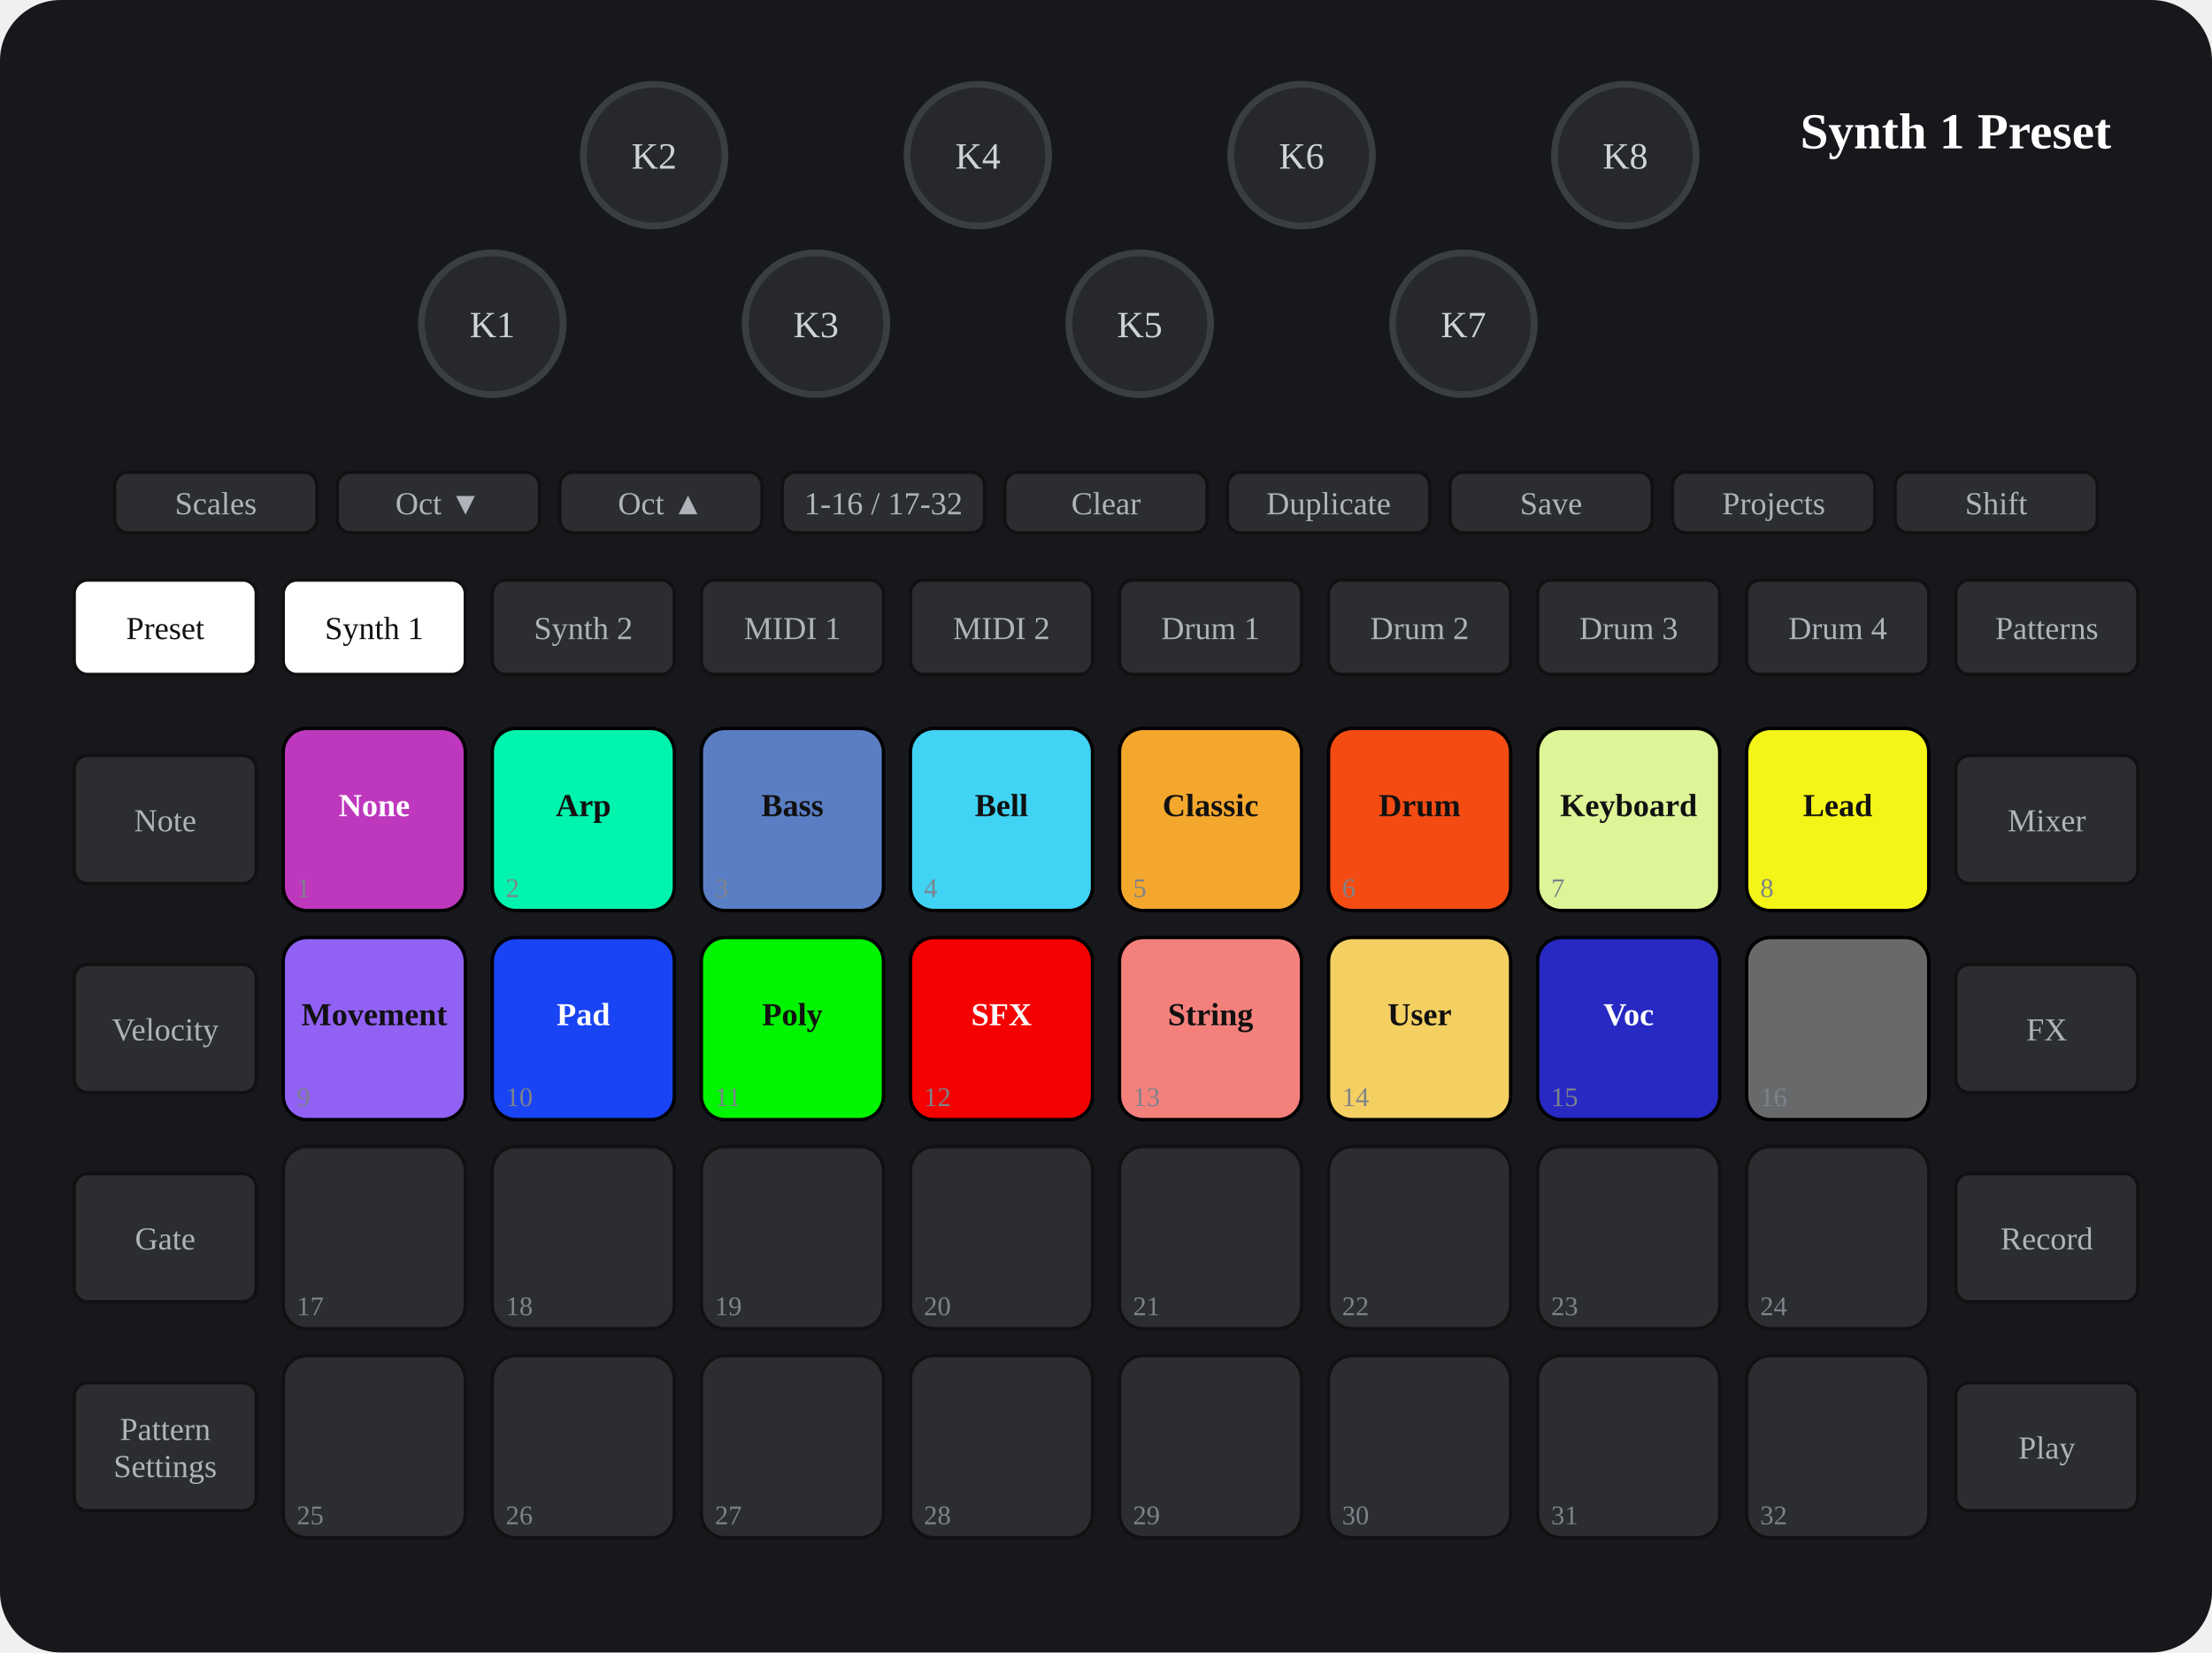
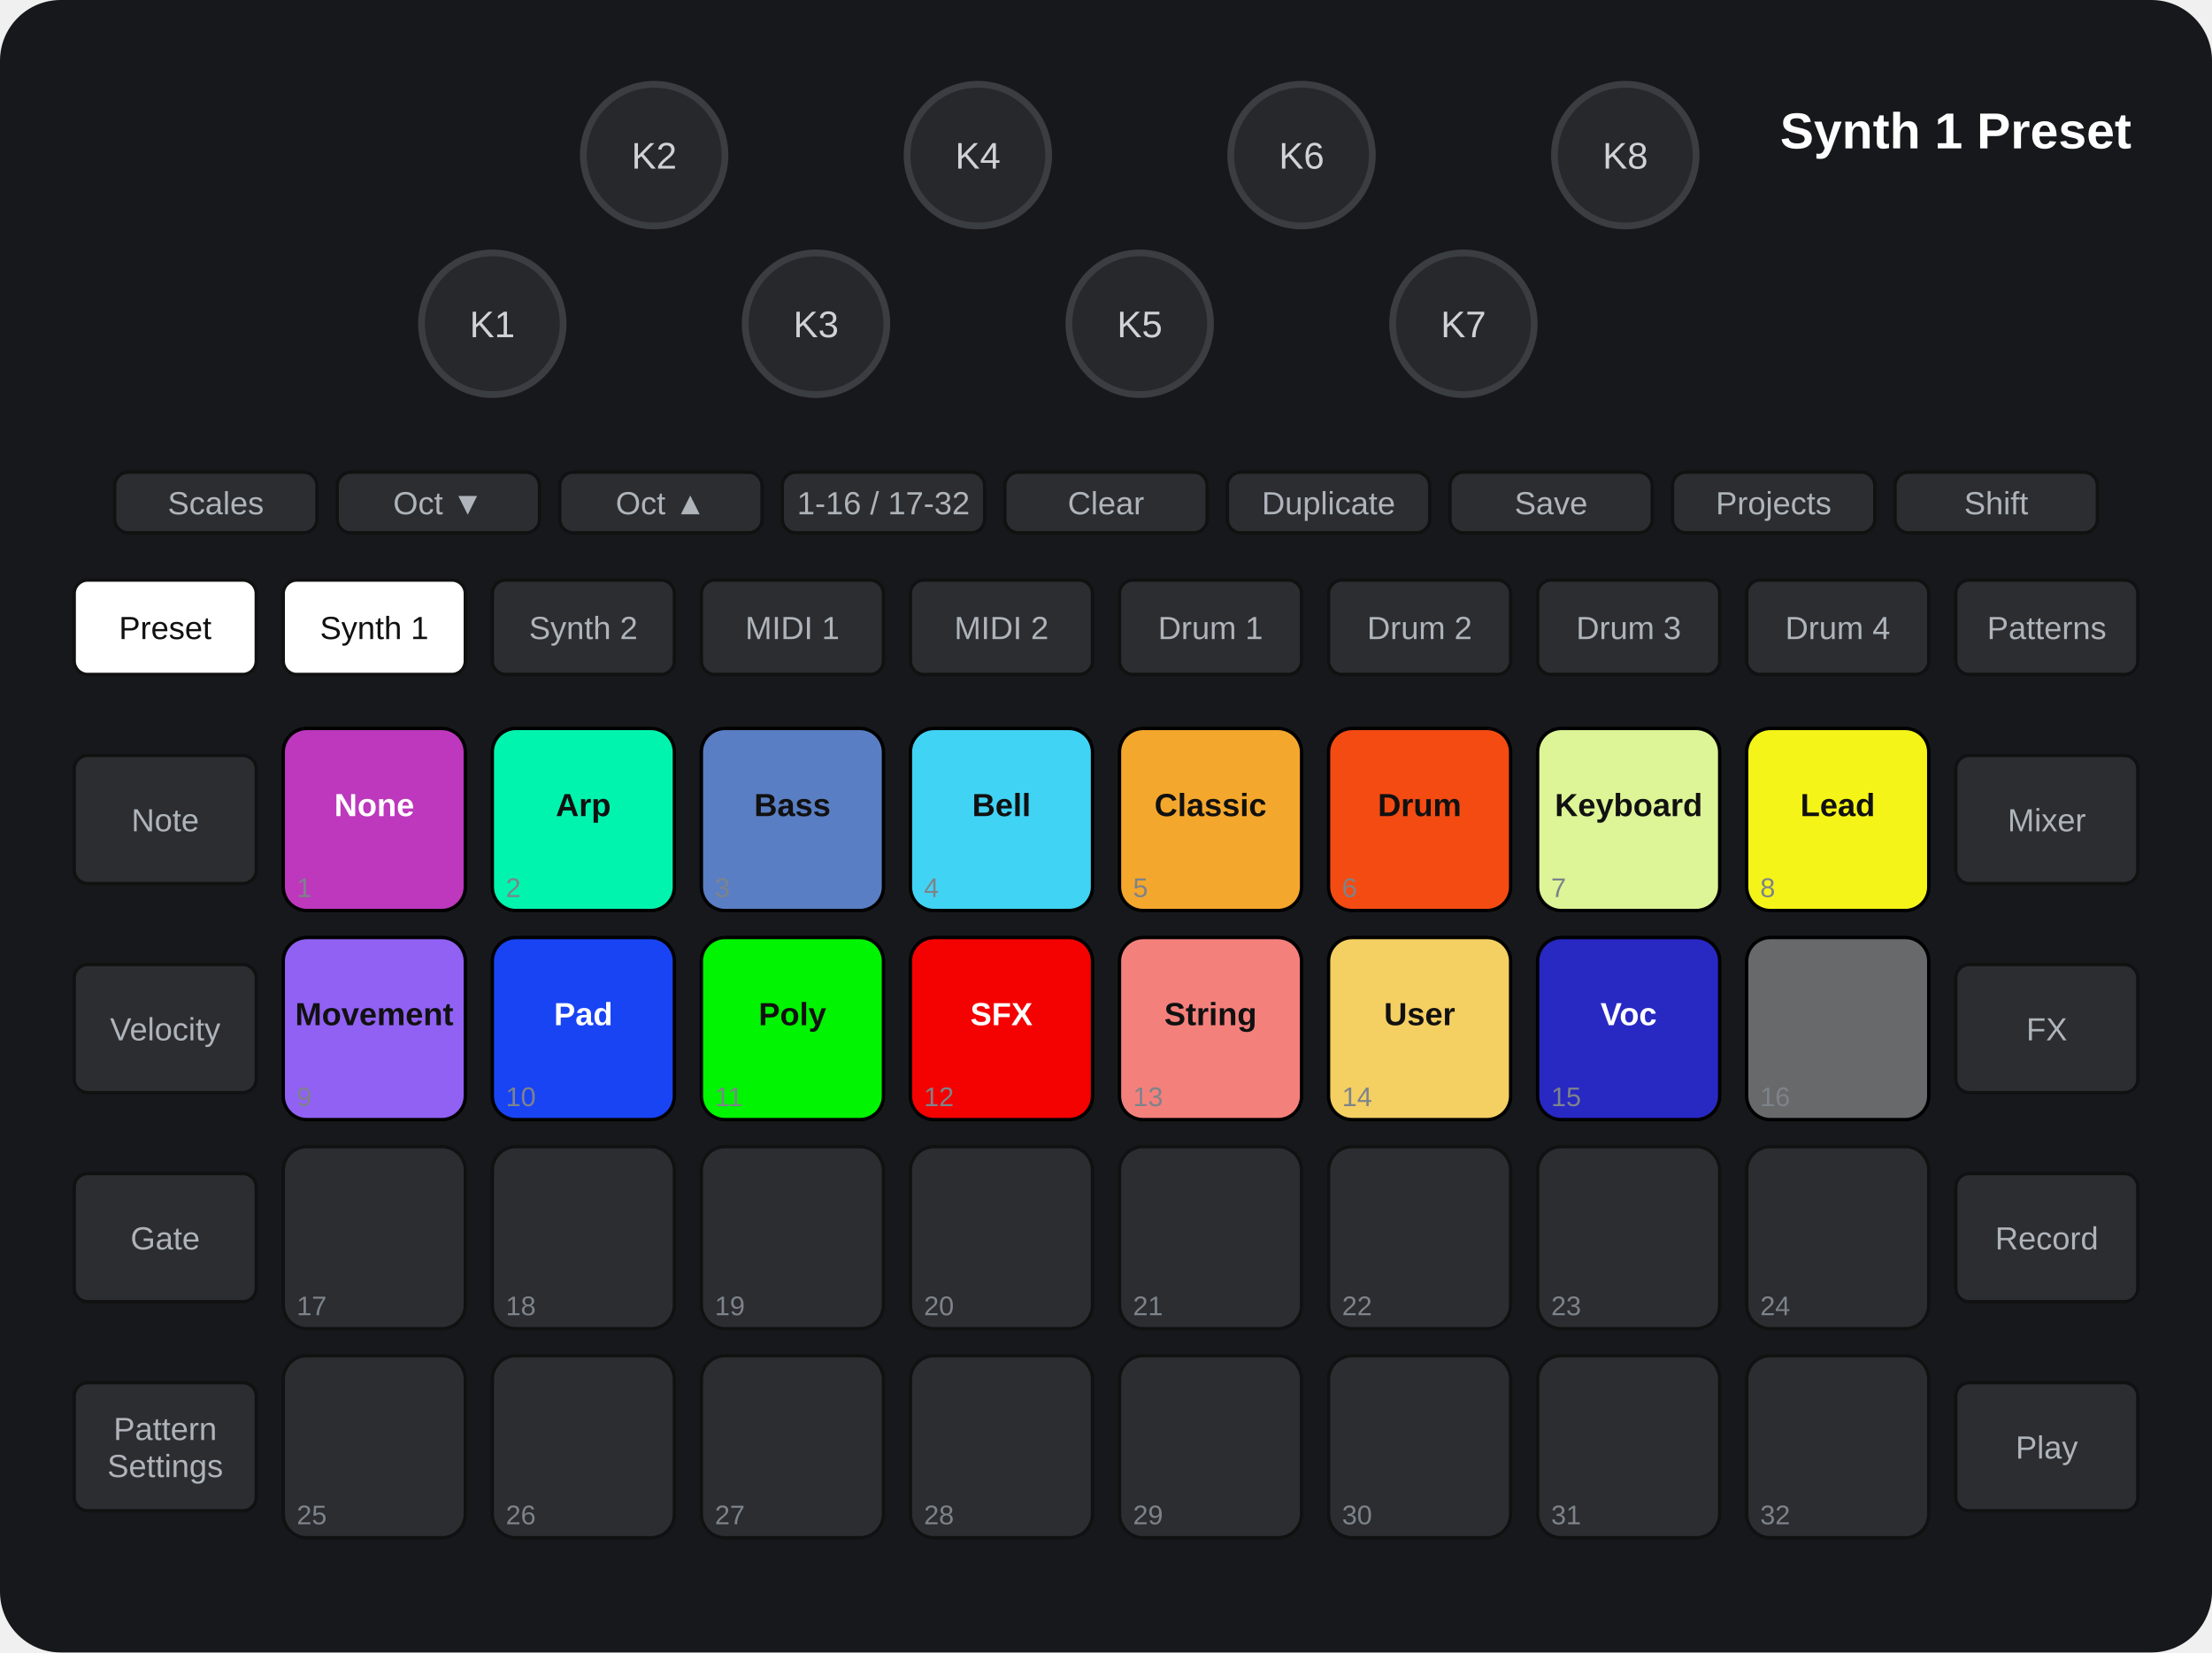
- <svg xmlns="http://www.w3.org/2000/svg" viewBox="0 0 656 490" role="img" aria-label="Beta 5.56 only: Synth 1's Preset view with one patch of each Components category; pad 1 = None (the track's colour), pad 16 = an empty slot (dim white).">
+ <svg xmlns="http://www.w3.org/2000/svg" viewBox="0 0 656 490" role="img" aria-label="Beta 5.64 only: Synth 1's Preset view with one patch of each Components category; pad 1 = None (the track's colour), pad 16 = an empty slot (dim white)." font-family="Arial, Helvetica, sans-serif">
  <rect x="0" y="0" width="656" height="490" rx="18" fill="#17181b" />
  <circle cx="146" cy="96" r="21" fill="#26282c" stroke="#3a3d42" stroke-width="2" />
  <text x="146" y="100" font-size="11" fill="#cfd3d8" text-anchor="middle">K1</text>
  <circle cx="194" cy="46" r="21" fill="#26282c" stroke="#3a3d42" stroke-width="2" />
  <text x="194" y="50" font-size="11" fill="#cfd3d8" text-anchor="middle">K2</text>
  <circle cx="242" cy="96" r="21" fill="#26282c" stroke="#3a3d42" stroke-width="2" />
  <text x="242" y="100" font-size="11" fill="#cfd3d8" text-anchor="middle">K3</text>
  <circle cx="290" cy="46" r="21" fill="#26282c" stroke="#3a3d42" stroke-width="2" />
  <text x="290" y="50" font-size="11" fill="#cfd3d8" text-anchor="middle">K4</text>
  <circle cx="338" cy="96" r="21" fill="#26282c" stroke="#3a3d42" stroke-width="2" />
  <text x="338" y="100" font-size="11" fill="#cfd3d8" text-anchor="middle">K5</text>
  <circle cx="386" cy="46" r="21" fill="#26282c" stroke="#3a3d42" stroke-width="2" />
  <text x="386" y="50" font-size="11" fill="#cfd3d8" text-anchor="middle">K6</text>
  <circle cx="434" cy="96" r="21" fill="#26282c" stroke="#3a3d42" stroke-width="2" />
  <text x="434" y="100" font-size="11" fill="#cfd3d8" text-anchor="middle">K7</text>
  <circle cx="482" cy="46" r="21" fill="#26282c" stroke="#3a3d42" stroke-width="2" />
  <text x="482" y="50" font-size="11" fill="#cfd3d8" text-anchor="middle">K8</text>
  <text x="580" y="44" font-size="15" font-weight="bold" fill="#ffffff" text-anchor="middle">Synth 1 Preset</text>
  <rect x="34" y="140" width="60" height="18" rx="4" fill="#2b2d31" stroke="#111" />
  <text x="64.0" y="152.5" font-size="9.5" fill="#aeb4ba" text-anchor="middle">Scales</text>
  <rect x="100" y="140" width="60" height="18" rx="4" fill="#2b2d31" stroke="#111" />
  <text x="130.0" y="152.5" font-size="9.5" fill="#aeb4ba" text-anchor="middle">Oct ▼</text>
  <rect x="166" y="140" width="60" height="18" rx="4" fill="#2b2d31" stroke="#111" />
  <text x="196.0" y="152.5" font-size="9.5" fill="#aeb4ba" text-anchor="middle">Oct ▲</text>
  <rect x="232" y="140" width="60" height="18" rx="4" fill="#2b2d31" stroke="#111" />
  <text x="262.0" y="152.5" font-size="9.5" fill="#aeb4ba" text-anchor="middle">1-16 / 17-32</text>
  <rect x="298" y="140" width="60" height="18" rx="4" fill="#2b2d31" stroke="#111" />
  <text x="328.0" y="152.5" font-size="9.5" fill="#aeb4ba" text-anchor="middle">Clear</text>
  <rect x="364" y="140" width="60" height="18" rx="4" fill="#2b2d31" stroke="#111" />
  <text x="394.0" y="152.5" font-size="9.5" fill="#aeb4ba" text-anchor="middle">Duplicate</text>
  <rect x="430" y="140" width="60" height="18" rx="4" fill="#2b2d31" stroke="#111" />
  <text x="460.0" y="152.5" font-size="9.5" fill="#aeb4ba" text-anchor="middle">Save</text>
  <rect x="496" y="140" width="60" height="18" rx="4" fill="#2b2d31" stroke="#111" />
  <text x="526.0" y="152.5" font-size="9.5" fill="#aeb4ba" text-anchor="middle">Projects</text>
  <rect x="562" y="140" width="60" height="18" rx="4" fill="#2b2d31" stroke="#111" />
  <text x="592.0" y="152.5" font-size="9.5" fill="#aeb4ba" text-anchor="middle">Shift</text>
  <rect x="22" y="172" width="54" height="28" rx="4" fill="#ffffff" stroke="#111" />
  <text x="49.0" y="189.5" font-size="9.5" fill="#111" text-anchor="middle">Preset</text>
  <rect x="84" y="172" width="54" height="28" rx="4" fill="#ffffff" stroke="#111" />
  <text x="111.0" y="189.5" font-size="9.5" fill="#111" text-anchor="middle">Synth 1</text>
  <rect x="146" y="172" width="54" height="28" rx="4" fill="#2b2d31" stroke="#111" />
  <text x="173.0" y="189.5" font-size="9.5" fill="#aeb4ba" text-anchor="middle">Synth 2</text>
  <rect x="208" y="172" width="54" height="28" rx="4" fill="#2b2d31" stroke="#111" />
  <text x="235.0" y="189.5" font-size="9.5" fill="#aeb4ba" text-anchor="middle">MIDI 1</text>
  <rect x="270" y="172" width="54" height="28" rx="4" fill="#2b2d31" stroke="#111" />
  <text x="297.0" y="189.5" font-size="9.5" fill="#aeb4ba" text-anchor="middle">MIDI 2</text>
  <rect x="332" y="172" width="54" height="28" rx="4" fill="#2b2d31" stroke="#111" />
  <text x="359.0" y="189.5" font-size="9.5" fill="#aeb4ba" text-anchor="middle">Drum 1</text>
  <rect x="394" y="172" width="54" height="28" rx="4" fill="#2b2d31" stroke="#111" />
  <text x="421.0" y="189.5" font-size="9.5" fill="#aeb4ba" text-anchor="middle">Drum 2</text>
  <rect x="456" y="172" width="54" height="28" rx="4" fill="#2b2d31" stroke="#111" />
  <text x="483.0" y="189.5" font-size="9.5" fill="#aeb4ba" text-anchor="middle">Drum 3</text>
  <rect x="518" y="172" width="54" height="28" rx="4" fill="#2b2d31" stroke="#111" />
  <text x="545.0" y="189.5" font-size="9.5" fill="#aeb4ba" text-anchor="middle">Drum 4</text>
  <rect x="580" y="172" width="54" height="28" rx="4" fill="#2b2d31" stroke="#111" />
  <text x="607.0" y="189.5" font-size="9.5" fill="#aeb4ba" text-anchor="middle">Patterns</text>
  <rect x="22" y="224" width="54" height="38" rx="4" fill="#2b2d31" stroke="#111" />
  <text x="49.0" y="246.5" font-size="9.5" fill="#aeb4ba" text-anchor="middle">Note</text>
  <rect x="580" y="224" width="54" height="38" rx="4" fill="#2b2d31" stroke="#111" />
  <text x="607.0" y="246.5" font-size="9.5" fill="#aeb4ba" text-anchor="middle">Mixer</text>
  <rect x="22" y="286" width="54" height="38" rx="4" fill="#2b2d31" stroke="#111" />
  <text x="49.0" y="308.5" font-size="9.5" fill="#aeb4ba" text-anchor="middle">Velocity</text>
  <rect x="580" y="286" width="54" height="38" rx="4" fill="#2b2d31" stroke="#111" />
  <text x="607.0" y="308.5" font-size="9.5" fill="#aeb4ba" text-anchor="middle">FX</text>
  <rect x="22" y="348" width="54" height="38" rx="4" fill="#2b2d31" stroke="#111" />
  <text x="49.0" y="370.5" font-size="9.5" fill="#aeb4ba" text-anchor="middle">Gate</text>
  <rect x="580" y="348" width="54" height="38" rx="4" fill="#2b2d31" stroke="#111" />
  <text x="607.0" y="370.5" font-size="9.5" fill="#aeb4ba" text-anchor="middle">Record</text>
  <rect x="22" y="410" width="54" height="38" rx="4" fill="#2b2d31" stroke="#111" />
  <text x="49.0" y="427.0" font-size="9.5" fill="#aeb4ba" text-anchor="middle">Pattern</text>
  <text x="49.0" y="438.0" font-size="9.5" fill="#aeb4ba" text-anchor="middle">Settings</text>
  <rect x="580" y="410" width="54" height="38" rx="4" fill="#2b2d31" stroke="#111" />
  <text x="607.0" y="432.5" font-size="9.5" fill="#aeb4ba" text-anchor="middle">Play</text>
  <rect x="84" y="216" width="54" height="54" rx="7" fill="#c63ac6" fill-opacity="0.95" stroke="#000" stroke-width="1" />
  <text x="111.0" y="242" font-size="9.5" fill="#ffffff" text-anchor="middle" font-weight="bold">None</text>
  <text x="88" y="266" font-size="8" fill="#7d838a">1</text>
  <rect x="146" y="216" width="54" height="54" rx="7" fill="#00ffb5" fill-opacity="0.95" stroke="#000" stroke-width="1" />
  <text x="173.0" y="242" font-size="9.5" fill="#111" text-anchor="middle" font-weight="bold">Arp</text>
  <text x="150" y="266" font-size="8" fill="#7d838a">2</text>
  <rect x="208" y="216" width="54" height="54" rx="7" fill="#5e84cc" fill-opacity="0.95" stroke="#000" stroke-width="1" />
  <text x="235.0" y="242" font-size="9.5" fill="#111" text-anchor="middle" font-weight="bold">Bass</text>
  <text x="212" y="266" font-size="8" fill="#7d838a">3</text>
  <rect x="270" y="216" width="54" height="54" rx="7" fill="#44ddff" fill-opacity="0.95" stroke="#000" stroke-width="1" />
  <text x="297.0" y="242" font-size="9.5" fill="#111" text-anchor="middle" font-weight="bold">Bell</text>
  <text x="274" y="266" font-size="8" fill="#7d838a">4</text>
  <rect x="332" y="216" width="54" height="54" rx="7" fill="#ffaf2f" fill-opacity="0.95" stroke="#000" stroke-width="1" />
  <text x="359.0" y="242" font-size="9.5" fill="#111" text-anchor="middle" font-weight="bold">Classic</text>
  <text x="336" y="266" font-size="8" fill="#7d838a">5</text>
  <rect x="394" y="216" width="54" height="54" rx="7" fill="#ff4e13" fill-opacity="0.95" stroke="#000" stroke-width="1" />
  <text x="421.0" y="242" font-size="9.5" fill="#111" text-anchor="middle" font-weight="bold">Drum</text>
  <text x="398" y="266" font-size="8" fill="#7d838a">6</text>
  <rect x="456" y="216" width="54" height="54" rx="7" fill="#e7ff9e" fill-opacity="0.95" stroke="#000" stroke-width="1" />
  <text x="483.0" y="242" font-size="9.5" fill="#111" text-anchor="middle" font-weight="bold">Keyboard</text>
  <text x="460" y="266" font-size="8" fill="#7d838a">7</text>
  <rect x="518" y="216" width="54" height="54" rx="7" fill="#ffff19" fill-opacity="0.95" stroke="#000" stroke-width="1" />
  <text x="545.0" y="242" font-size="9.5" fill="#111" text-anchor="middle" font-weight="bold">Lead</text>
  <text x="522" y="266" font-size="8" fill="#7d838a">8</text>
  <rect x="84" y="278" width="54" height="54" rx="7" fill="#9865ff" fill-opacity="0.95" stroke="#000" stroke-width="1" />
  <text x="111.0" y="304" font-size="9.5" fill="#111" text-anchor="middle" font-weight="bold">Movement</text>
  <text x="88" y="328" font-size="8" fill="#7d838a">9</text>
  <rect x="146" y="278" width="54" height="54" rx="7" fill="#1a47ff" fill-opacity="0.95" stroke="#000" stroke-width="1" />
  <text x="173.0" y="304" font-size="9.5" fill="#ffffff" text-anchor="middle" font-weight="bold">Pad</text>
  <text x="150" y="328" font-size="8" fill="#7d838a">10</text>
  <rect x="208" y="278" width="54" height="54" rx="7" fill="#00ff00" fill-opacity="0.95" stroke="#000" stroke-width="1" />
  <text x="235.0" y="304" font-size="9.5" fill="#111" text-anchor="middle" font-weight="bold">Poly</text>
  <text x="212" y="328" font-size="8" fill="#7d838a">11</text>
  <rect x="270" y="278" width="54" height="54" rx="7" fill="#ff0000" fill-opacity="0.95" stroke="#000" stroke-width="1" />
  <text x="297.0" y="304" font-size="9.5" fill="#ffffff" text-anchor="middle" font-weight="bold">SFX</text>
  <text x="274" y="328" font-size="8" fill="#7d838a">12</text>
  <rect x="332" y="278" width="54" height="54" rx="7" fill="#ff8682" fill-opacity="0.95" stroke="#000" stroke-width="1" />
  <text x="359.0" y="304" font-size="9.5" fill="#111" text-anchor="middle" font-weight="bold">String</text>
  <text x="336" y="328" font-size="8" fill="#7d838a">13</text>
  <rect x="394" y="278" width="54" height="54" rx="7" fill="#ffd966" fill-opacity="0.95" stroke="#000" stroke-width="1" />
  <text x="421.0" y="304" font-size="9.5" fill="#111" text-anchor="middle" font-weight="bold">User</text>
  <text x="398" y="328" font-size="8" fill="#7d838a">14</text>
  <rect x="456" y="278" width="54" height="54" rx="7" fill="#2929cc" fill-opacity="0.95" stroke="#000" stroke-width="1" />
  <text x="483.0" y="304" font-size="9.5" fill="#ffffff" text-anchor="middle" font-weight="bold">Voc</text>
  <text x="460" y="328" font-size="8" fill="#7d838a">15</text>
  <rect x="518" y="278" width="54" height="54" rx="7" fill="#ffffff" fill-opacity="0.35" stroke="#000" stroke-width="1" />
  <text x="522" y="328" font-size="8" fill="#7d838a">16</text>
  <rect x="84" y="340" width="54" height="54" rx="7" fill="#2b2d31" stroke="#111" />
  <text x="88" y="390" font-size="8" fill="#7d838a">17</text>
  <rect x="146" y="340" width="54" height="54" rx="7" fill="#2b2d31" stroke="#111" />
  <text x="150" y="390" font-size="8" fill="#7d838a">18</text>
  <rect x="208" y="340" width="54" height="54" rx="7" fill="#2b2d31" stroke="#111" />
  <text x="212" y="390" font-size="8" fill="#7d838a">19</text>
  <rect x="270" y="340" width="54" height="54" rx="7" fill="#2b2d31" stroke="#111" />
  <text x="274" y="390" font-size="8" fill="#7d838a">20</text>
  <rect x="332" y="340" width="54" height="54" rx="7" fill="#2b2d31" stroke="#111" />
  <text x="336" y="390" font-size="8" fill="#7d838a">21</text>
  <rect x="394" y="340" width="54" height="54" rx="7" fill="#2b2d31" stroke="#111" />
  <text x="398" y="390" font-size="8" fill="#7d838a">22</text>
  <rect x="456" y="340" width="54" height="54" rx="7" fill="#2b2d31" stroke="#111" />
  <text x="460" y="390" font-size="8" fill="#7d838a">23</text>
  <rect x="518" y="340" width="54" height="54" rx="7" fill="#2b2d31" stroke="#111" />
  <text x="522" y="390" font-size="8" fill="#7d838a">24</text>
  <rect x="84" y="402" width="54" height="54" rx="7" fill="#2b2d31" stroke="#111" />
  <text x="88" y="452" font-size="8" fill="#7d838a">25</text>
  <rect x="146" y="402" width="54" height="54" rx="7" fill="#2b2d31" stroke="#111" />
  <text x="150" y="452" font-size="8" fill="#7d838a">26</text>
  <rect x="208" y="402" width="54" height="54" rx="7" fill="#2b2d31" stroke="#111" />
  <text x="212" y="452" font-size="8" fill="#7d838a">27</text>
  <rect x="270" y="402" width="54" height="54" rx="7" fill="#2b2d31" stroke="#111" />
  <text x="274" y="452" font-size="8" fill="#7d838a">28</text>
  <rect x="332" y="402" width="54" height="54" rx="7" fill="#2b2d31" stroke="#111" />
  <text x="336" y="452" font-size="8" fill="#7d838a">29</text>
  <rect x="394" y="402" width="54" height="54" rx="7" fill="#2b2d31" stroke="#111" />
  <text x="398" y="452" font-size="8" fill="#7d838a">30</text>
  <rect x="456" y="402" width="54" height="54" rx="7" fill="#2b2d31" stroke="#111" />
  <text x="460" y="452" font-size="8" fill="#7d838a">31</text>
  <rect x="518" y="402" width="54" height="54" rx="7" fill="#2b2d31" stroke="#111" />
  <text x="522" y="452" font-size="8" fill="#7d838a">32</text>
</svg>
